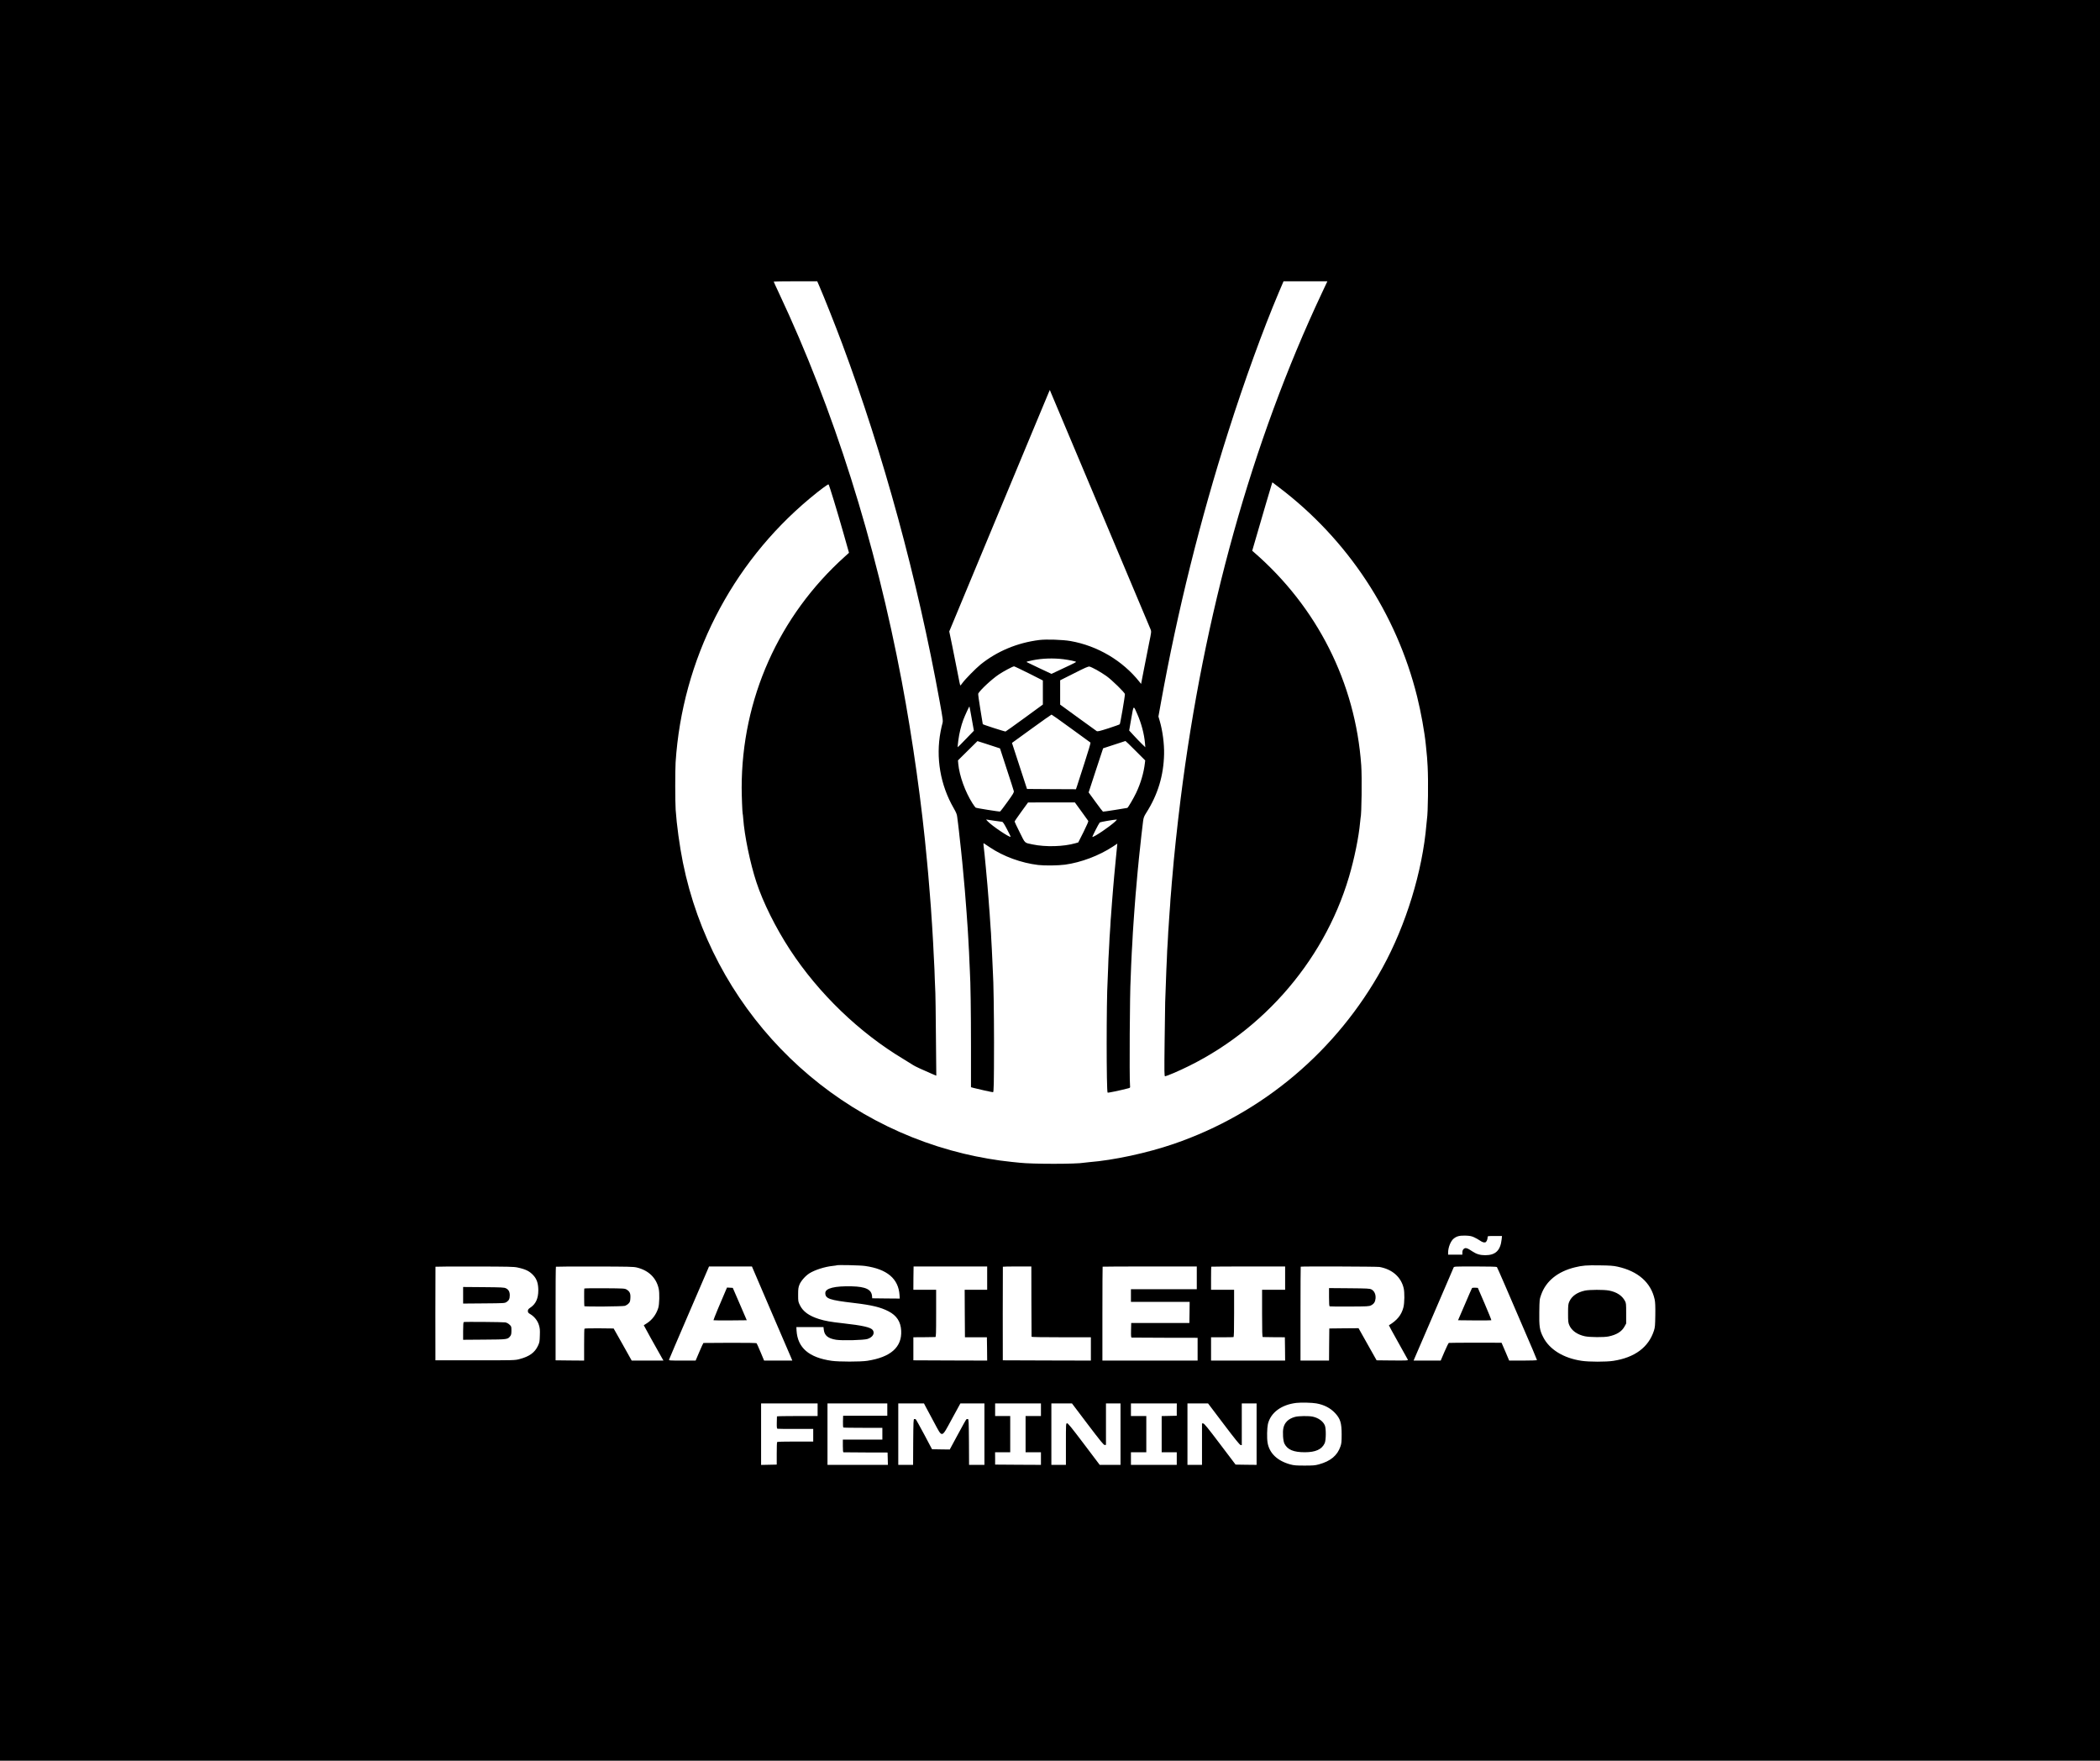
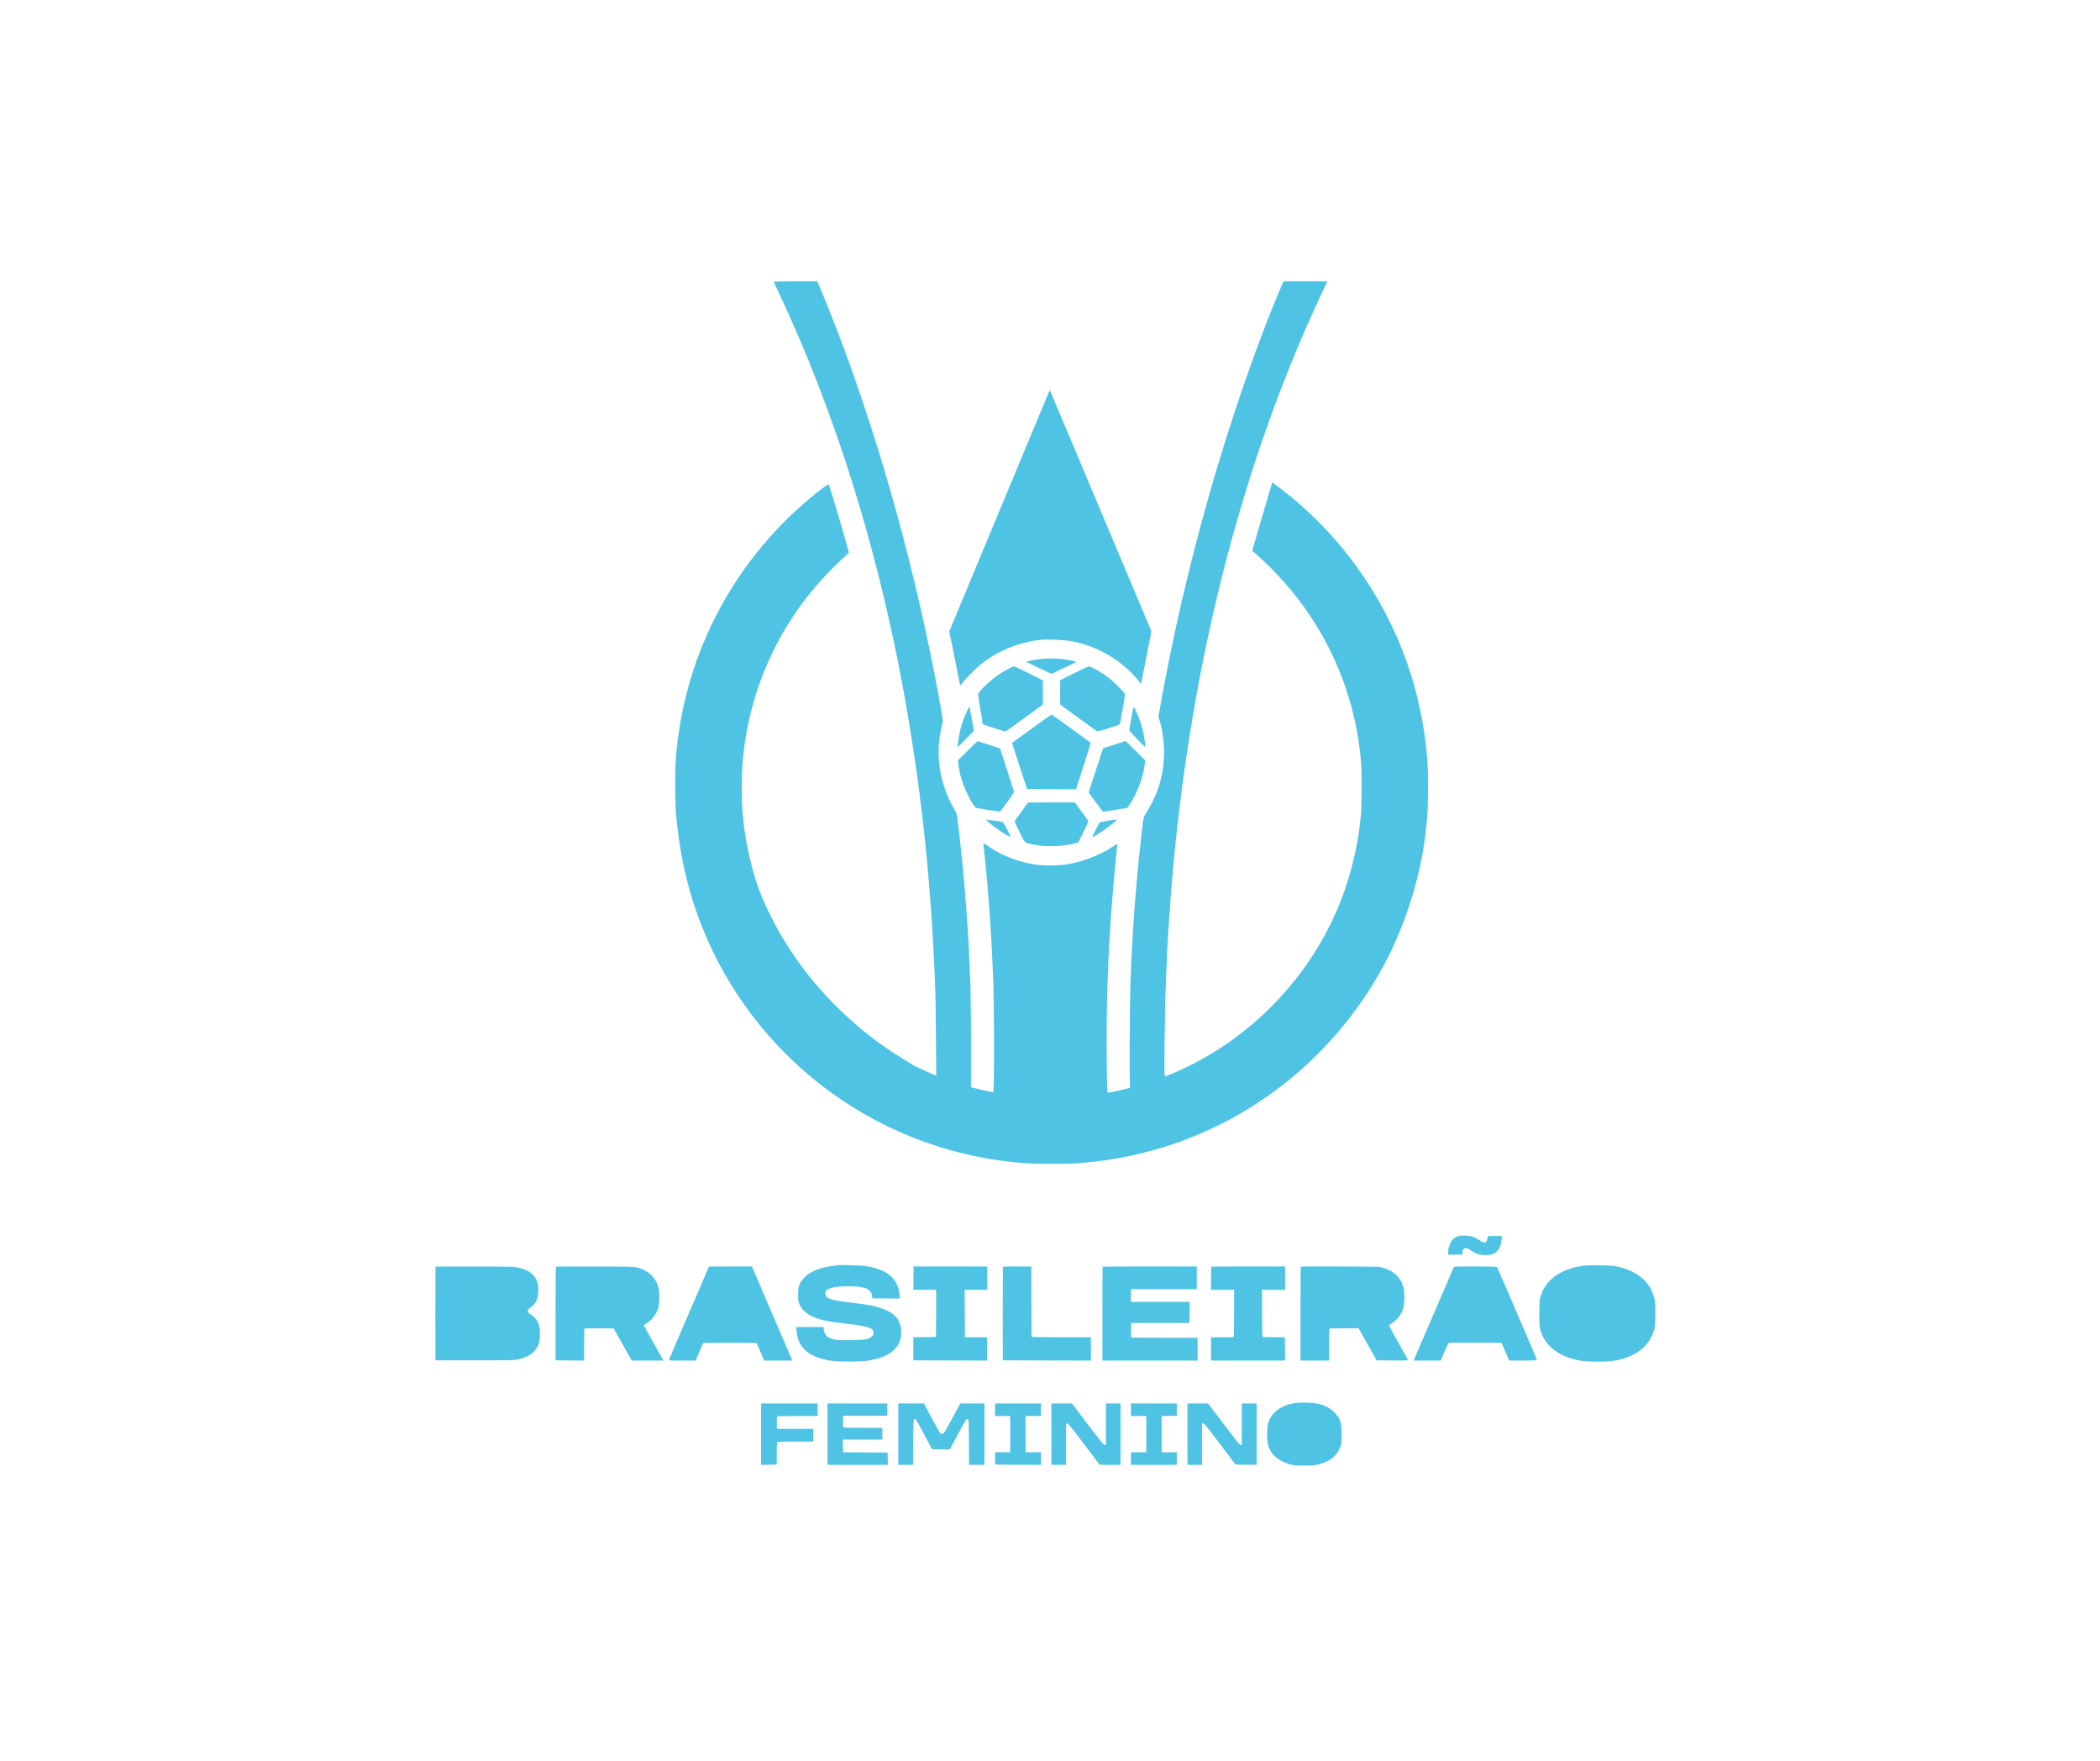
<svg xmlns="http://www.w3.org/2000/svg" version="1.0" width="3827pt" height="3208pt" viewBox="0 0 3827 3208" preserveAspectRatio="xMidYMid meet">
-   <g transform="translate(0,3208) scale(0.1,-0.1)" fill="#000000" stroke="none">
-     <path d="M0 16040 l0 -16040 19135 0 19135 0 0 16040 0 16040 -19135 0 -19135 0 0 -16040z m14932 10825 c83 -190 291 -714 411 -1035 757 -2028 1375 -4293 1782 -6534 60 -329 62 -351 50 -395 -8 -25 -23 -93 -34 -151 -90 -473 -5 -973 239 -1395 46 -80 59 -113 64 -160 4 -33 11 -89 16 -125 5 -36 12 -96 16 -135 3 -38 8 -77 9 -85 2 -8 6 -49 10 -90 4 -41 8 -82 10 -90 1 -8 6 -49 10 -90 3 -41 8 -86 10 -100 2 -14 7 -61 11 -105 3 -44 8 -87 9 -95 1 -8 6 -53 9 -100 4 -47 9 -101 11 -120 5 -38 32 -360 40 -480 3 -41 8 -100 10 -130 2 -30 7 -95 10 -145 3 -49 7 -112 10 -140 2 -27 7 -111 11 -185 3 -74 7 -151 9 -170 2 -19 7 -114 10 -210 4 -96 9 -195 10 -220 12 -180 20 -728 20 -1362 l0 -747 55 -15 c65 -18 329 -76 346 -76 15 0 18 137 19 915 0 504 -10 1147 -20 1255 -1 19 -6 118 -10 220 -4 102 -8 199 -10 215 -2 17 -6 98 -10 180 -3 83 -8 161 -10 175 -2 14 -6 79 -10 145 -3 66 -8 136 -10 155 -2 19 -6 76 -10 125 -3 50 -8 110 -10 135 -2 25 -7 81 -10 125 -3 44 -7 100 -10 125 -2 25 -7 74 -10 110 -3 36 -8 85 -10 110 -2 25 -7 74 -10 110 -11 127 -32 329 -41 398 -4 35 -3 42 8 35 7 -4 56 -37 108 -72 247 -166 571 -284 879 -321 124 -14 360 -11 491 6 291 40 619 164 869 328 l83 55 -6 -62 c-3 -34 -12 -125 -20 -202 -8 -77 -18 -176 -21 -220 -4 -44 -8 -91 -10 -105 -2 -14 -7 -65 -10 -115 -4 -49 -8 -101 -10 -115 -2 -14 -7 -70 -10 -125 -4 -55 -8 -111 -10 -125 -2 -14 -7 -74 -10 -135 -4 -60 -8 -121 -10 -135 -2 -14 -7 -83 -10 -155 -4 -71 -8 -141 -10 -155 -2 -14 -7 -95 -10 -180 -4 -85 -8 -168 -10 -185 -2 -16 -7 -122 -10 -235 -4 -113 -9 -225 -10 -250 -23 -360 -23 -2016 0 -2038 6 -6 228 40 376 79 36 9 37 10 32 55 -13 143 -4 1710 12 1944 1 25 6 133 9 240 4 107 9 213 11 235 2 22 7 99 10 170 3 72 8 157 10 190 2 33 7 101 10 150 3 50 8 115 10 145 2 30 7 93 10 140 3 47 8 105 10 130 2 25 7 83 10 130 4 47 8 96 10 110 2 14 6 66 10 115 3 50 8 101 10 115 2 14 7 63 10 110 4 47 9 92 10 100 1 8 6 51 9 95 4 44 9 91 11 105 2 14 7 54 10 90 10 102 38 355 56 495 9 69 17 90 58 155 211 331 317 680 325 1071 4 187 -27 423 -78 599 l-25 85 45 250 c299 1660 717 3339 1228 4940 298 936 630 1850 920 2536 l87 204 399 0 c220 0 400 0 400 0 0 -1 -45 -97 -101 -215 -1275 -2710 -2152 -5852 -2574 -9219 -61 -488 -123 -1071 -150 -1411 -3 -41 -8 -91 -10 -110 -2 -19 -7 -78 -10 -130 -4 -52 -8 -106 -10 -120 -2 -14 -7 -79 -10 -145 -4 -66 -9 -127 -10 -135 -2 -8 -6 -73 -10 -145 -4 -71 -8 -141 -10 -155 -2 -14 -7 -90 -10 -170 -4 -80 -8 -156 -10 -170 -2 -14 -7 -108 -10 -210 -4 -102 -8 -201 -10 -220 -2 -19 -6 -144 -10 -279 -4 -134 -9 -269 -11 -300 -1 -31 -6 -347 -10 -703 -7 -597 -6 -648 9 -648 9 0 80 27 158 60 1530 655 2723 1989 3192 3571 98 330 180 734 203 994 3 39 7 75 9 82 19 59 27 744 12 958 -106 1503 -802 2884 -1959 3886 l-28 24 86 295 c46 162 121 417 165 565 45 149 89 296 98 329 l18 58 120 -91 c1251 -947 2142 -2296 2519 -3816 69 -279 134 -635 158 -875 22 -205 26 -262 33 -396 14 -261 7 -839 -12 -956 -2 -13 -6 -57 -10 -98 -72 -855 -372 -1833 -801 -2613 -833 -1514 -2183 -2653 -3804 -3209 -485 -166 -1092 -297 -1545 -333 -38 -4 -79 -8 -90 -10 -133 -26 -950 -26 -1173 0 -20 2 -86 9 -147 15 -264 26 -589 82 -875 151 -2589 624 -4588 2698 -5115 5304 -60 298 -114 692 -132 962 -10 150 -10 711 -1 863 122 1868 1005 3606 2443 4807 187 156 336 266 345 257 12 -13 155 -480 272 -892 l100 -354 -73 -66 c-1208 -1085 -1883 -2599 -1883 -4217 0 -138 12 -447 18 -467 3 -7 7 -47 10 -88 22 -313 127 -820 241 -1165 120 -366 352 -832 611 -1228 522 -798 1264 -1513 2074 -1997 85 -51 162 -99 171 -106 15 -14 198 -99 343 -160 l79 -33 -7 727 c-3 400 -8 750 -10 777 -2 28 -7 147 -11 265 -3 118 -8 233 -10 255 -2 22 -6 110 -10 195 -3 85 -8 178 -10 205 -2 28 -7 104 -10 170 -3 66 -8 140 -10 165 -2 25 -7 90 -10 145 -3 55 -7 125 -10 155 -5 61 -11 148 -20 255 -8 106 -25 314 -30 365 -4 43 -7 76 -20 215 -93 1030 -261 2226 -461 3290 -481 2550 -1243 4960 -2238 7074 -53 112 -96 206 -96 210 0 3 178 6 396 6 l397 0 39 -90z m5128 -4095 c490 -1163 899 -2134 908 -2157 16 -41 15 -47 -27 -250 -23 -114 -65 -329 -94 -476 l-52 -268 -30 38 c-307 386 -763 656 -1255 743 -142 25 -443 35 -570 19 -401 -50 -769 -204 -1070 -446 -87 -71 -280 -267 -329 -335 -19 -27 -37 -48 -40 -48 -4 0 -26 102 -49 228 -24 125 -68 346 -98 492 l-55 265 624 1500 c344 825 746 1793 895 2150 149 358 280 673 292 700 l22 50 18 -45 c10 -25 420 -997 910 -2160z m-680 -2701 c104 -13 230 -40 230 -49 0 -4 -46 -29 -102 -55 -57 -27 -158 -74 -225 -106 l-121 -57 -224 105 c-122 58 -225 107 -227 109 -9 8 7 13 109 34 171 35 374 42 560 19z m-630 -258 l255 -129 0 -219 0 -220 -334 -244 c-184 -134 -339 -245 -346 -247 -13 -3 -415 126 -415 134 0 3 -20 127 -45 275 -25 149 -42 276 -38 282 41 71 246 261 375 348 77 53 257 149 278 148 8 0 130 -58 270 -128z m1235 63 c55 -31 136 -81 180 -113 95 -67 335 -301 335 -328 1 -46 -84 -539 -94 -549 -6 -6 -99 -39 -206 -74 -167 -53 -197 -60 -215 -50 -11 7 -165 118 -342 247 l-323 235 0 221 0 222 253 127 c203 103 258 127 282 123 17 -3 75 -31 130 -61z m-2276 -890 l39 -218 -147 -152 c-80 -84 -147 -151 -149 -149 -2 2 4 57 12 123 17 132 51 270 91 377 33 86 107 247 112 242 2 -2 21 -102 42 -223z m3016 87 c75 -169 126 -363 141 -531 l6 -75 -67 65 c-36 36 -103 104 -147 153 l-80 87 38 219 c44 250 38 245 109 82z m-1207 -263 c191 -138 351 -254 355 -258 5 -5 -44 -169 -108 -366 -64 -198 -125 -387 -136 -422 l-21 -62 -446 2 -446 3 -137 419 -137 420 356 258 c196 142 360 258 365 258 5 0 165 -113 355 -252z m-1364 -341 l70 -23 122 -375 c68 -206 126 -387 129 -402 6 -24 -10 -51 -116 -198 -67 -94 -128 -173 -134 -175 -13 -5 -429 61 -445 71 -6 4 -31 38 -56 76 -135 212 -240 502 -261 724 l-5 61 177 175 178 176 136 -43 c75 -24 167 -54 205 -67z m2538 -64 l178 -178 -6 -50 c-20 -175 -77 -369 -159 -541 -45 -96 -150 -274 -161 -274 -2 0 -100 -16 -219 -36 -119 -19 -220 -34 -225 -32 -5 2 -66 81 -135 177 l-126 173 131 401 c72 220 132 402 133 403 2 2 398 131 407 133 3 1 85 -79 182 -176z m-986 -1105 c64 -90 121 -168 126 -175 6 -7 -25 -79 -86 -202 l-96 -190 -52 -15 c-214 -62 -543 -71 -778 -22 -156 33 -133 12 -237 221 -51 102 -93 190 -93 196 0 6 55 87 123 180 l122 168 427 1 426 0 118 -162z m-1578 -173 c62 -9 122 -17 133 -18 15 -1 38 -35 90 -135 39 -73 69 -136 66 -138 -18 -18 -338 198 -417 281 -33 35 -34 36 -10 31 14 -3 76 -13 138 -21z m2192 -16 c-111 -100 -376 -279 -413 -279 -8 0 116 245 135 265 7 8 252 51 308 53 8 1 -5 -17 -30 -39z m6543 -7572 c31 -14 76 -39 99 -55 51 -35 81 -45 107 -37 20 6 41 52 41 91 0 24 0 24 131 24 l131 0 -6 -59 c-22 -205 -111 -291 -301 -291 -89 0 -158 20 -227 66 -104 70 -134 78 -168 44 -13 -13 -20 -33 -20 -60 l0 -40 -130 0 -130 0 0 35 c0 98 48 217 105 260 55 43 108 55 216 52 76 -3 106 -9 152 -30z m-11098 -523 c402 -57 610 -233 628 -532 l4 -62 -251 2 -251 3 -3 38 c-9 122 -115 174 -369 180 -312 8 -483 -35 -483 -122 0 -103 76 -129 520 -181 324 -38 487 -77 632 -152 149 -77 223 -190 231 -353 16 -300 -190 -483 -618 -549 -123 -19 -518 -19 -650 0 -413 59 -620 237 -639 552 l-3 62 247 0 247 0 6 -51 c13 -104 80 -157 226 -180 114 -17 501 -7 570 15 96 31 138 103 96 162 -35 50 -185 84 -545 124 -222 24 -325 43 -434 77 -182 57 -292 137 -348 251 -32 65 -33 70 -33 192 0 107 4 133 24 183 26 67 108 160 180 206 97 62 284 122 427 136 38 4 71 9 73 11 11 10 429 1 516 -12z m13710 -12 c376 -82 612 -290 679 -597 11 -53 14 -122 12 -285 -3 -191 -5 -223 -25 -285 -98 -303 -350 -490 -741 -550 -129 -20 -441 -20 -578 1 -331 49 -588 208 -701 435 -64 126 -73 191 -69 456 3 225 4 229 34 314 88 248 301 421 614 498 138 34 213 40 455 36 182 -2 249 -7 320 -23z m-20043 -16 c152 -33 220 -67 292 -147 60 -67 86 -148 86 -268 0 -147 -45 -248 -140 -312 -42 -29 -50 -39 -50 -66 0 -26 7 -35 44 -57 73 -43 133 -118 157 -198 18 -59 21 -88 17 -191 -3 -111 -6 -128 -35 -189 -57 -122 -157 -194 -333 -240 -84 -23 -90 -23 -810 -23 l-725 0 -1 850 c0 468 1 852 2 855 1 3 321 5 711 4 621 -1 717 -3 785 -18z m2173 0 c215 -52 356 -189 399 -386 18 -80 13 -285 -8 -351 -37 -119 -112 -219 -209 -280 -29 -18 -53 -34 -55 -35 -2 -1 232 -423 334 -601 l25 -43 -290 0 -289 0 -164 293 -165 292 -263 3 c-159 1 -266 -1 -269 -7 -4 -5 -6 -138 -6 -295 l0 -286 -260 2 -260 3 0 850 c-1 468 2 852 6 855 4 3 322 5 706 4 619 -1 706 -3 768 -18z m2441 -781 c189 -440 355 -826 369 -857 l24 -58 -257 0 -257 0 -64 153 c-35 83 -68 157 -72 162 -5 7 -175 10 -486 9 -263 -1 -481 -2 -484 -3 -3 0 -37 -73 -74 -161 l-68 -160 -245 0 c-228 0 -244 1 -239 18 2 9 159 375 347 812 188 437 351 815 362 840 l19 45 391 0 391 0 343 -800z m3944 588 l0 -213 -205 0 -205 0 2 -432 3 -433 200 0 200 0 3 -213 2 -212 -672 2 -673 3 0 210 0 210 193 1 c105 1 199 2 207 3 13 1 15 56 15 431 l0 430 -208 0 -207 0 1 213 c1 116 2 212 3 212 0 0 303 0 671 0 l670 0 0 -212z m806 -423 c1 -349 2 -640 3 -645 1 -7 186 -10 541 -10 l540 0 0 -212 0 -213 -802 2 -803 3 -1 850 c0 468 1 852 2 855 1 3 118 5 261 5 l258 0 1 -635z m3014 428 l0 -208 -600 0 -600 0 0 -115 0 -115 535 0 535 0 -2 -192 -3 -193 -530 0 -530 0 -3 -132 c-2 -114 0 -133 13 -134 8 -1 282 -2 607 -3 l593 -1 0 -207 0 -208 -867 0 -868 0 0 853 c0 470 2 856 4 858 2 2 389 4 860 4 l856 0 0 -207z m1610 -5 l0 -213 -210 0 -210 0 0 -430 c0 -337 3 -430 13 -431 6 -1 100 -2 207 -3 l195 -1 3 -212 2 -213 -675 0 -675 0 0 213 0 212 198 0 c108 -1 203 1 210 3 9 3 12 99 12 433 l0 429 -210 0 -210 0 0 208 c0 115 2 211 4 213 3 2 306 4 675 4 l671 0 0 -212z m1719 203 c233 -42 393 -183 441 -386 19 -77 16 -270 -4 -349 -36 -140 -114 -237 -265 -328 -2 -1 73 -139 167 -306 94 -167 174 -311 178 -320 6 -16 -15 -17 -282 -15 l-287 3 -165 293 -164 292 -267 -2 -266 -3 -3 -292 -2 -293 -260 0 -260 0 0 853 c0 470 2 856 4 858 8 8 1390 3 1435 -5z m2140 -1 c8 -8 172 -385 652 -1504 43 -101 79 -188 79 -192 0 -5 -114 -9 -253 -9 l-254 0 -69 163 -70 162 -474 1 c-261 0 -480 -2 -487 -4 -6 -2 -42 -75 -80 -163 l-68 -159 -247 0 -247 0 33 78 c19 42 144 334 279 647 134 314 282 656 327 760 45 105 85 199 90 210 7 20 16 20 393 20 243 0 390 -4 396 -10z m-3290 -2485 c141 -25 253 -83 339 -174 98 -103 122 -181 122 -393 0 -129 -3 -163 -21 -215 -56 -167 -181 -271 -394 -329 -68 -19 -106 -22 -260 -22 -153 0 -192 3 -260 21 -236 64 -383 204 -415 397 -14 83 -10 265 6 338 49 208 245 354 519 386 86 10 289 5 364 -9z m-9089 -115 l0 -115 -370 0 c-203 0 -371 -3 -371 -7 -1 -5 -2 -56 -3 -115 -1 -88 1 -107 14 -110 8 -2 158 -4 333 -3 l317 0 0 -115 0 -115 -326 0 c-210 0 -328 -3 -332 -10 -4 -5 -7 -100 -7 -210 l0 -200 -142 -3 -143 -3 0 561 0 560 515 0 515 0 0 -115z m1270 2 l0 -112 -402 0 -403 0 -3 -104 c-1 -59 1 -107 7 -110 5 -4 167 -6 360 -6 l351 0 0 -107 0 -108 -360 0 -360 0 0 -115 c0 -85 3 -115 13 -116 6 -1 190 -2 407 -3 l395 -1 3 -112 3 -113 -551 0 -550 0 0 560 0 560 545 0 545 0 0 -113z m703 46 c20 -38 87 -162 149 -278 157 -291 130 -296 327 65 l153 280 219 0 219 0 0 -560 0 -560 -140 0 -140 0 -2 417 c-3 374 -5 416 -19 418 -9 2 -21 0 -27 -4 -6 -3 -77 -129 -157 -279 l-147 -272 -162 2 -161 3 -143 270 c-79 148 -148 272 -154 276 -6 4 -18 6 -27 4 -14 -2 -16 -44 -19 -418 l-2 -417 -135 0 -135 0 0 560 0 560 234 0 234 0 35 -67z m2097 -48 l0 -115 -140 0 -140 0 0 -330 0 -330 140 0 140 0 0 -115 0 -115 -417 2 -418 3 0 113 -1 112 138 0 138 0 0 330 0 330 -138 0 -137 0 0 115 0 115 417 0 418 0 0 -115z m853 -266 c239 -315 293 -380 310 -377 l22 3 0 378 0 377 132 0 133 0 0 -560 0 -560 -189 0 -190 0 -287 380 c-233 308 -292 380 -308 378 -21 -3 -21 -6 -21 -380 l0 -378 -132 0 -133 0 0 560 0 560 188 0 187 0 288 -381z m1622 269 l0 -113 -138 -3 -137 -3 0 -329 0 -330 138 0 137 0 0 -115 0 -115 -417 0 -418 0 0 115 0 115 140 0 140 0 0 330 0 330 -140 0 -140 0 0 115 0 115 418 0 418 0 -1 -112z m856 -266 c201 -266 292 -378 307 -380 l22 -3 0 380 0 381 135 0 135 0 0 -560 0 -560 -192 2 -191 3 -284 375 c-225 298 -288 375 -306 375 l-22 0 0 -377 0 -378 -132 0 -133 0 0 560 0 560 188 0 187 0 286 -378z" />
+   <g transform="translate(0,3208) scale(0.1,-0.1)" fill="#4EC3E4" stroke="none">
+     <path d="M14932 26865 c83 -190 291 -714 411 -1035 757 -2028 1375 -4293 1782 -6534 60 -329 62 -351 50 -395 -8 -25 -23 -93 -34 -151 -90 -473 -5 -973 239 -1395 46 -80 59 -113 64 -160 4 -33 11 -89 16 -125 5 -36 12 -96 16 -135 3 -38 8 -77 9 -85 2 -8 6 -49 10 -90 4 -41 8 -82 10 -90 1 -8 6 -49 10 -90 3 -41 8 -86 10 -100 2 -14 7 -61 11 -105 3 -44 8 -87 9 -95 1 -8 6 -53 9 -100 4 -47 9 -101 11 -120 5 -38 32 -360 40 -480 3 -41 8 -100 10 -130 2 -30 7 -95 10 -145 3 -49 7 -112 10 -140 2 -27 7 -111 11 -185 3 -74 7 -151 9 -170 2 -19 7 -114 10 -210 4 -96 9 -195 10 -220 12 -180 20 -728 20 -1362 l0 -747 55 -15 c65 -18 329 -76 346 -76 15 0 18 137 19 915 0 504 -10 1147 -20 1255 -1 19 -6 118 -10 220 -4 102 -8 199 -10 215 -2 17 -6 98 -10 180 -3 83 -8 161 -10 175 -2 14 -6 79 -10 145 -3 66 -8 136 -10 155 -2 19 -6 76 -10 125 -3 50 -8 110 -10 135 -2 25 -7 81 -10 125 -3 44 -7 100 -10 125 -2 25 -7 74 -10 110 -3 36 -8 85 -10 110 -2 25 -7 74 -10 110 -11 127 -32 329 -41 398 -4 35 -3 42 8 35 7 -4 56 -37 108 -72 247 -166 571 -284 879 -321 124 -14 360 -11 491 6 291 40 619 164 869 328 l83 55 -6 -62 c-3 -34 -12 -125 -20 -202 -8 -77 -18 -176 -21 -220 -4 -44 -8 -91 -10 -105 -2 -14 -7 -65 -10 -115 -4 -49 -8 -101 -10 -115 -2 -14 -7 -70 -10 -125 -4 -55 -8 -111 -10 -125 -2 -14 -7 -74 -10 -135 -4 -60 -8 -121 -10 -135 -2 -14 -7 -83 -10 -155 -4 -71 -8 -141 -10 -155 -2 -14 -7 -95 -10 -180 -4 -85 -8 -168 -10 -185 -2 -16 -7 -122 -10 -235 -4 -113 -9 -225 -10 -250 -23 -360 -23 -2016 0 -2038 6 -6 228 40 376 79 36 9 37 10 32 55 -13 143 -4 1710 12 1944 1 25 6 133 9 240 4 107 9 213 11 235 2 22 7 99 10 170 3 72 8 157 10 190 2 33 7 101 10 150 3 50 8 115 10 145 2 30 7 93 10 140 3 47 8 105 10 130 2 25 7 83 10 130 4 47 8 96 10 110 2 14 6 66 10 115 3 50 8 101 10 115 2 14 7 63 10 110 4 47 9 92 10 100 1 8 6 51 9 95 4 44 9 91 11 105 2 14 7 54 10 90 10 102 38 355 56 495 9 69 17 90 58 155 211 331 317 680 325 1071 4 187 -27 423 -78 599 l-25 85 45 250 c299 1660 717 3339 1228 4940 298 936 630 1850 920 2536 l87 204 399 0 c220 0 400 0 400 0 0 -1 -45 -97 -101 -215 -1275 -2710 -2152 -5852 -2574 -9219 -61 -488 -123 -1071 -150 -1411 -3 -41 -8 -91 -10 -110 -2 -19 -7 -78 -10 -130 -4 -52 -8 -106 -10 -120 -2 -14 -7 -79 -10 -145 -4 -66 -9 -127 -10 -135 -2 -8 -6 -73 -10 -145 -4 -71 -8 -141 -10 -155 -2 -14 -7 -90 -10 -170 -4 -80 -8 -156 -10 -170 -2 -14 -7 -108 -10 -210 -4 -102 -8 -201 -10 -220 -2 -19 -6 -144 -10 -279 -4 -134 -9 -269 -11 -300 -1 -31 -6 -347 -10 -703 -7 -597 -6 -648 9 -648 9 0 80 27 158 60 1530 655 2723 1989 3192 3571 98 330 180 734 203 994 3 39 7 75 9 82 19 59 27 744 12 958 -106 1503 -802 2884 -1959 3886 l-28 24 86 295 c46 162 121 417 165 565 45 149 89 296 98 329 l18 58 120 -91 c1251 -947 2142 -2296 2519 -3816 69 -279 134 -635 158 -875 22 -205 26 -262 33 -396 14 -261 7 -839 -12 -956 -2 -13 -6 -57 -10 -98 -72 -855 -372 -1833 -801 -2613 -833 -1514 -2183 -2653 -3804 -3209 -485 -166 -1092 -297 -1545 -333 -38 -4 -79 -8 -90 -10 -133 -26 -950 -26 -1173 0 -20 2 -86 9 -147 15 -264 26 -589 82 -875 151 -2589 624 -4588 2698 -5115 5304 -60 298 -114 692 -132 962 -10 150 -10 711 -1 863 122 1868 1005 3606 2443 4807 187 156 336 266 345 257 12 -13 155 -480 272 -892 l100 -354 -73 -66 c-1208 -1085 -1883 -2599 -1883 -4217 0 -138 12 -447 18 -467 3 -7 7 -47 10 -88 22 -313 127 -820 241 -1165 120 -366 352 -832 611 -1228 522 -798 1264 -1513 2074 -1997 85 -51 162 -99 171 -106 15 -14 198 -99 343 -160 l79 -33 -7 727 c-3 400 -8 750 -10 777 -2 28 -7 147 -11 265 -3 118 -8 233 -10 255 -2 22 -6 110 -10 195 -3 85 -8 178 -10 205 -2 28 -7 104 -10 170 -3 66 -8 140 -10 165 -2 25 -7 90 -10 145 -3 55 -7 125 -10 155 -5 61 -11 148 -20 255 -8 106 -25 314 -30 365 -4 43 -7 76 -20 215 -93 1030 -261 2226 -461 3290 -481 2550 -1243 4960 -2238 7074 -53 112 -96 206 -96 210 0 3 178 6 396 6 l397 0 39 -90z m5128 -4095 c490 -1163 899 -2134 908 -2157 16 -41 15 -47 -27 -250 -23 -114 -65 -329 -94 -476 l-52 -268 -30 38 c-307 386 -763 656 -1255 743 -142 25 -443 35 -570 19 -401 -50 -769 -204 -1070 -446 -87 -71 -280 -267 -329 -335 -19 -27 -37 -48 -40 -48 -4 0 -26 102 -49 228 -24 125 -68 346 -98 492 l-55 265 624 1500 c344 825 746 1793 895 2150 149 358 280 673 292 700 l22 50 18 -45 c10 -25 420 -997 910 -2160z m-680 -2701 c104 -13 230 -40 230 -49 0 -4 -46 -29 -102 -55 -57 -27 -158 -74 -225 -106 l-121 -57 -224 105 c-122 58 -225 107 -227 109 -9 8 7 13 109 34 171 35 374 42 560 19z m-630 -258 l255 -129 0 -219 0 -220 -334 -244 c-184 -134 -339 -245 -346 -247 -13 -3 -415 126 -415 134 0 3 -20 127 -45 275 -25 149 -42 276 -38 282 41 71 246 261 375 348 77 53 257 149 278 148 8 0 130 -58 270 -128z m1235 63 c55 -31 136 -81 180 -113 95 -67 335 -301 335 -328 1 -46 -84 -539 -94 -549 -6 -6 -99 -39 -206 -74 -167 -53 -197 -60 -215 -50 -11 7 -165 118 -342 247 l-323 235 0 221 0 222 253 127 c203 103 258 127 282 123 17 -3 75 -31 130 -61z m-2276 -890 l39 -218 -147 -152 c-80 -84 -147 -151 -149 -149 -2 2 4 57 12 123 17 132 51 270 91 377 33 86 107 247 112 242 2 -2 21 -102 42 -223z m3016 87 c75 -169 126 -363 141 -531 l6 -75 -67 65 c-36 36 -103 104 -147 153 l-80 87 38 219 c44 250 38 245 109 82z m-1207 -263 c191 -138 351 -254 355 -258 5 -5 -44 -169 -108 -366 -64 -198 -125 -387 -136 -422 l-21 -62 -446 2 -446 3 -137 419 -137 420 356 258 c196 142 360 258 365 258 5 0 165 -113 355 -252z m-1364 -341 l70 -23 122 -375 c68 -206 126 -387 129 -402 6 -24 -10 -51 -116 -198 -67 -94 -128 -173 -134 -175 -13 -5 -429 61 -445 71 -6 4 -31 38 -56 76 -135 212 -240 502 -261 724 l-5 61 177 175 178 176 136 -43 c75 -24 167 -54 205 -67z m2538 -64 l178 -178 -6 -50 c-20 -175 -77 -369 -159 -541 -45 -96 -150 -274 -161 -274 -2 0 -100 -16 -219 -36 -119 -19 -220 -34 -225 -32 -5 2 -66 81 -135 177 l-126 173 131 401 c72 220 132 402 133 403 2 2 398 131 407 133 3 1 85 -79 182 -176z m-986 -1105 c64 -90 121 -168 126 -175 6 -7 -25 -79 -86 -202 l-96 -190 -52 -15 c-214 -62 -543 -71 -778 -22 -156 33 -133 12 -237 221 -51 102 -93 190 -93 196 0 6 55 87 123 180 l122 168 427 1 426 0 118 -162z m-1578 -173 c62 -9 122 -17 133 -18 15 -1 38 -35 90 -135 39 -73 69 -136 66 -138 -18 -18 -338 198 -417 281 -33 35 -34 36 -10 31 14 -3 76 -13 138 -21z m2192 -16 c-111 -100 -376 -279 -413 -279 -8 0 116 245 135 265 7 8 252 51 308 53 8 1 -5 -17 -30 -39z m6543 -7572 c31 -14 76 -39 99 -55 51 -35 81 -45 107 -37 20 6 41 52 41 91 0 24 0 24 131 24 l131 0 -6 -59 c-22 -205 -111 -291 -301 -291 -89 0 -158 20 -227 66 -104 70 -134 78 -168 44 -13 -13 -20 -33 -20 -60 l0 -40 -130 0 -130 0 0 35 c0 98 48 217 105 260 55 43 108 55 216 52 76 -3 106 -9 152 -30z m-11098 -523 c402 -57 610 -233 628 -532 l4 -62 -251 2 -251 3 -3 38 c-9 122 -115 174 -369 180 -312 8 -483 -35 -483 -122 0 -103 76 -129 520 -181 324 -38 487 -77 632 -152 149 -77 223 -190 231 -353 16 -300 -190 -483 -618 -549 -123 -19 -518 -19 -650 0 -413 59 -620 237 -639 552 l-3 62 247 0 247 0 6 -51 c13 -104 80 -157 226 -180 114 -17 501 -7 570 15 96 31 138 103 96 162 -35 50 -185 84 -545 124 -222 24 -325 43 -434 77 -182 57 -292 137 -348 251 -32 65 -33 70 -33 192 0 107 4 133 24 183 26 67 108 160 180 206 97 62 284 122 427 136 38 4 71 9 73 11 11 10 429 1 516 -12z m13710 -12 c376 -82 612 -290 679 -597 11 -53 14 -122 12 -285 -3 -191 -5 -223 -25 -285 -98 -303 -350 -490 -741 -550 -129 -20 -441 -20 -578 1 -331 49 -588 208 -701 435 -64 126 -73 191 -69 456 3 225 4 229 34 314 88 248 301 421 614 498 138 34 213 40 455 36 182 -2 249 -7 320 -23z m-20043 -16 c152 -33 220 -67 292 -147 60 -67 86 -148 86 -268 0 -147 -45 -248 -140 -312 -42 -29 -50 -39 -50 -66 0 -26 7 -35 44 -57 73 -43 133 -118 157 -198 18 -59 21 -88 17 -191 -3 -111 -6 -128 -35 -189 -57 -122 -157 -194 -333 -240 -84 -23 -90 -23 -810 -23 l-725 0 -1 850 c0 468 1 852 2 855 1 3 321 5 711 4 621 -1 717 -3 785 -18z m2173 0 c215 -52 356 -189 399 -386 18 -80 13 -285 -8 -351 -37 -119 -112 -219 -209 -280 -29 -18 -53 -34 -55 -35 -2 -1 232 -423 334 -601 l25 -43 -290 0 -289 0 -164 293 -165 292 -263 3 c-159 1 -266 -1 -269 -7 -4 -5 -6 -138 -6 -295 l0 -286 -260 2 -260 3 0 850 c-1 468 2 852 6 855 4 3 322 5 706 4 619 -1 706 -3 768 -18z m2441 -781 c189 -440 355 -826 369 -857 l24 -58 -257 0 -257 0 -64 153 c-35 83 -68 157 -72 162 -5 7 -175 10 -486 9 -263 -1 -481 -2 -484 -3 -3 0 -37 -73 -74 -161 l-68 -160 -245 0 c-228 0 -244 1 -239 18 2 9 159 375 347 812 188 437 351 815 362 840 l19 45 391 0 391 0 343 -800z m3944 588 l0 -213 -205 0 -205 0 2 -432 3 -433 200 0 200 0 3 -213 2 -212 -672 2 -673 3 0 210 0 210 193 1 c105 1 199 2 207 3 13 1 15 56 15 431 l0 430 -208 0 -207 0 1 213 c1 116 2 212 3 212 0 0 303 0 671 0 l670 0 0 -212z m806 -423 c1 -349 2 -640 3 -645 1 -7 186 -10 541 -10 l540 0 0 -212 0 -213 -802 2 -803 3 -1 850 c0 468 1 852 2 855 1 3 118 5 261 5 l258 0 1 -635z m3014 428 l0 -208 -600 0 -600 0 0 -115 0 -115 535 0 535 0 -2 -192 -3 -193 -530 0 -530 0 -3 -132 c-2 -114 0 -133 13 -134 8 -1 282 -2 607 -3 l593 -1 0 -207 0 -208 -867 0 -868 0 0 853 c0 470 2 856 4 858 2 2 389 4 860 4 l856 0 0 -207z m1610 -5 l0 -213 -210 0 -210 0 0 -430 c0 -337 3 -430 13 -431 6 -1 100 -2 207 -3 l195 -1 3 -212 2 -213 -675 0 -675 0 0 213 0 212 198 0 c108 -1 203 1 210 3 9 3 12 99 12 433 l0 429 -210 0 -210 0 0 208 c0 115 2 211 4 213 3 2 306 4 675 4 l671 0 0 -212z m1719 203 c233 -42 393 -183 441 -386 19 -77 16 -270 -4 -349 -36 -140 -114 -237 -265 -328 -2 -1 73 -139 167 -306 94 -167 174 -311 178 -320 6 -16 -15 -17 -282 -15 l-287 3 -165 293 -164 292 -267 -2 -266 -3 -3 -292 -2 -293 -260 0 -260 0 0 853 c0 470 2 856 4 858 8 8 1390 3 1435 -5z m2140 -1 c8 -8 172 -385 652 -1504 43 -101 79 -188 79 -192 0 -5 -114 -9 -253 -9 l-254 0 -69 163 -70 162 -474 1 c-261 0 -480 -2 -487 -4 -6 -2 -42 -75 -80 -163 l-68 -159 -247 0 -247 0 33 78 c19 42 144 334 279 647 134 314 282 656 327 760 45 105 85 199 90 210 7 20 16 20 393 20 243 0 390 -4 396 -10z m-3290 -2485 c141 -25 253 -83 339 -174 98 -103 122 -181 122 -393 0 -129 -3 -163 -21 -215 -56 -167 -181 -271 -394 -329 -68 -19 -106 -22 -260 -22 -153 0 -192 3 -260 21 -236 64 -383 204 -415 397 -14 83 -10 265 6 338 49 208 245 354 519 386 86 10 289 5 364 -9z m-9089 -115 l0 -115 -370 0 c-203 0 -371 -3 -371 -7 -1 -5 -2 -56 -3 -115 -1 -88 1 -107 14 -110 8 -2 158 -4 333 -3 l317 0 0 -115 0 -115 -326 0 c-210 0 -328 -3 -332 -10 -4 -5 -7 -100 -7 -210 l0 -200 -142 -3 -143 -3 0 561 0 560 515 0 515 0 0 -115z m1270 2 l0 -112 -402 0 -403 0 -3 -104 c-1 -59 1 -107 7 -110 5 -4 167 -6 360 -6 l351 0 0 -107 0 -108 -360 0 -360 0 0 -115 c0 -85 3 -115 13 -116 6 -1 190 -2 407 -3 l395 -1 3 -112 3 -113 -551 0 -550 0 0 560 0 560 545 0 545 0 0 -113z m703 46 c20 -38 87 -162 149 -278 157 -291 130 -296 327 65 l153 280 219 0 219 0 0 -560 0 -560 -140 0 -140 0 -2 417 c-3 374 -5 416 -19 418 -9 2 -21 0 -27 -4 -6 -3 -77 -129 -157 -279 l-147 -272 -162 2 -161 3 -143 270 c-79 148 -148 272 -154 276 -6 4 -18 6 -27 4 -14 -2 -16 -44 -19 -418 l-2 -417 -135 0 -135 0 0 560 0 560 234 0 234 0 35 -67z m2097 -48 l0 -115 -140 0 -140 0 0 -330 0 -330 140 0 140 0 0 -115 0 -115 -417 2 -418 3 0 113 -1 112 138 0 138 0 0 330 0 330 -138 0 -137 0 0 115 0 115 417 0 418 0 0 -115z m853 -266 c239 -315 293 -380 310 -377 l22 3 0 378 0 377 132 0 133 0 0 -560 0 -560 -189 0 -190 0 -287 380 c-233 308 -292 380 -308 378 -21 -3 -21 -6 -21 -380 l0 -378 -132 0 -133 0 0 560 0 560 188 0 187 0 288 -381z m1622 269 l0 -113 -138 -3 -137 -3 0 -329 0 -330 138 0 137 0 0 -115 0 -115 -417 0 -418 0 0 115 0 115 140 0 140 0 0 330 0 330 -140 0 -140 0 0 115 0 115 418 0 418 0 -1 -112z m856 -266 c201 -266 292 -378 307 -380 l22 -3 0 380 0 381 135 0 135 0 0 -560 0 -560 -192 2 -191 3 -284 375 c-225 298 -288 375 -306 375 l-22 0 0 -377 0 -378 -132 0 -133 0 0 560 0 560 188 0 187 0 286 -378z" />
    <path d="M28883 8565 c-142 -31 -240 -100 -284 -200 -20 -45 -23 -66 -23 -215 0 -149 3 -170 23 -216 43 -99 145 -171 284 -201 90 -19 348 -21 432 -3 147 31 239 88 290 181 l30 54 0 185 c0 174 -1 188 -23 228 -52 97 -150 161 -289 188 -95 18 -355 17 -440 -1z" />
    <path d="M8440 8480 l0 -151 378 3 c370 3 378 3 413 25 44 28 59 59 59 124 0 63 -22 103 -70 126 -31 16 -75 18 -407 21 l-373 3 0 -151z" />
    <path d="M8451 7992 c-7 -2 -11 -59 -11 -163 l0 -160 388 3 c423 3 423 3 471 64 17 22 21 41 21 102 0 72 -1 76 -35 107 -22 21 -50 36 -77 41 -42 7 -736 13 -757 6z" />
    <path d="M10648 8603 c-4 -7 -3 -299 1 -321 2 -13 701 -7 742 6 20 7 49 26 65 43 24 25 29 39 32 98 5 82 -11 119 -65 153 -38 23 -40 23 -405 26 -201 2 -368 -1 -370 -5z" />
    <path d="M13226 8568 c-92 -209 -228 -539 -224 -543 3 -3 140 -4 306 -3 l301 3 -127 295 -128 295 -52 3 -53 3 -23 -53z" />
    <path d="M24220 8446 c0 -122 3 -165 13 -168 6 -3 170 -4 362 -3 325 1 353 3 390 21 54 27 77 63 83 128 6 73 -23 136 -76 163 -34 16 -71 18 -404 21 l-368 3 0 -165z" />
    <path d="M26824 8608 c-4 -6 -63 -140 -130 -298 l-123 -285 301 -3 c166 -1 303 0 306 3 3 3 -51 137 -120 298 l-126 292 -50 3 c-32 2 -53 -1 -58 -10z" />
    <path d="M23600 6264 c-117 -32 -188 -99 -211 -199 -18 -79 -7 -240 19 -290 56 -109 165 -155 370 -155 198 0 311 52 363 165 25 54 27 266 3 323 -32 77 -117 138 -222 161 -74 15 -256 13 -322 -5z" />
  </g>
</svg>
